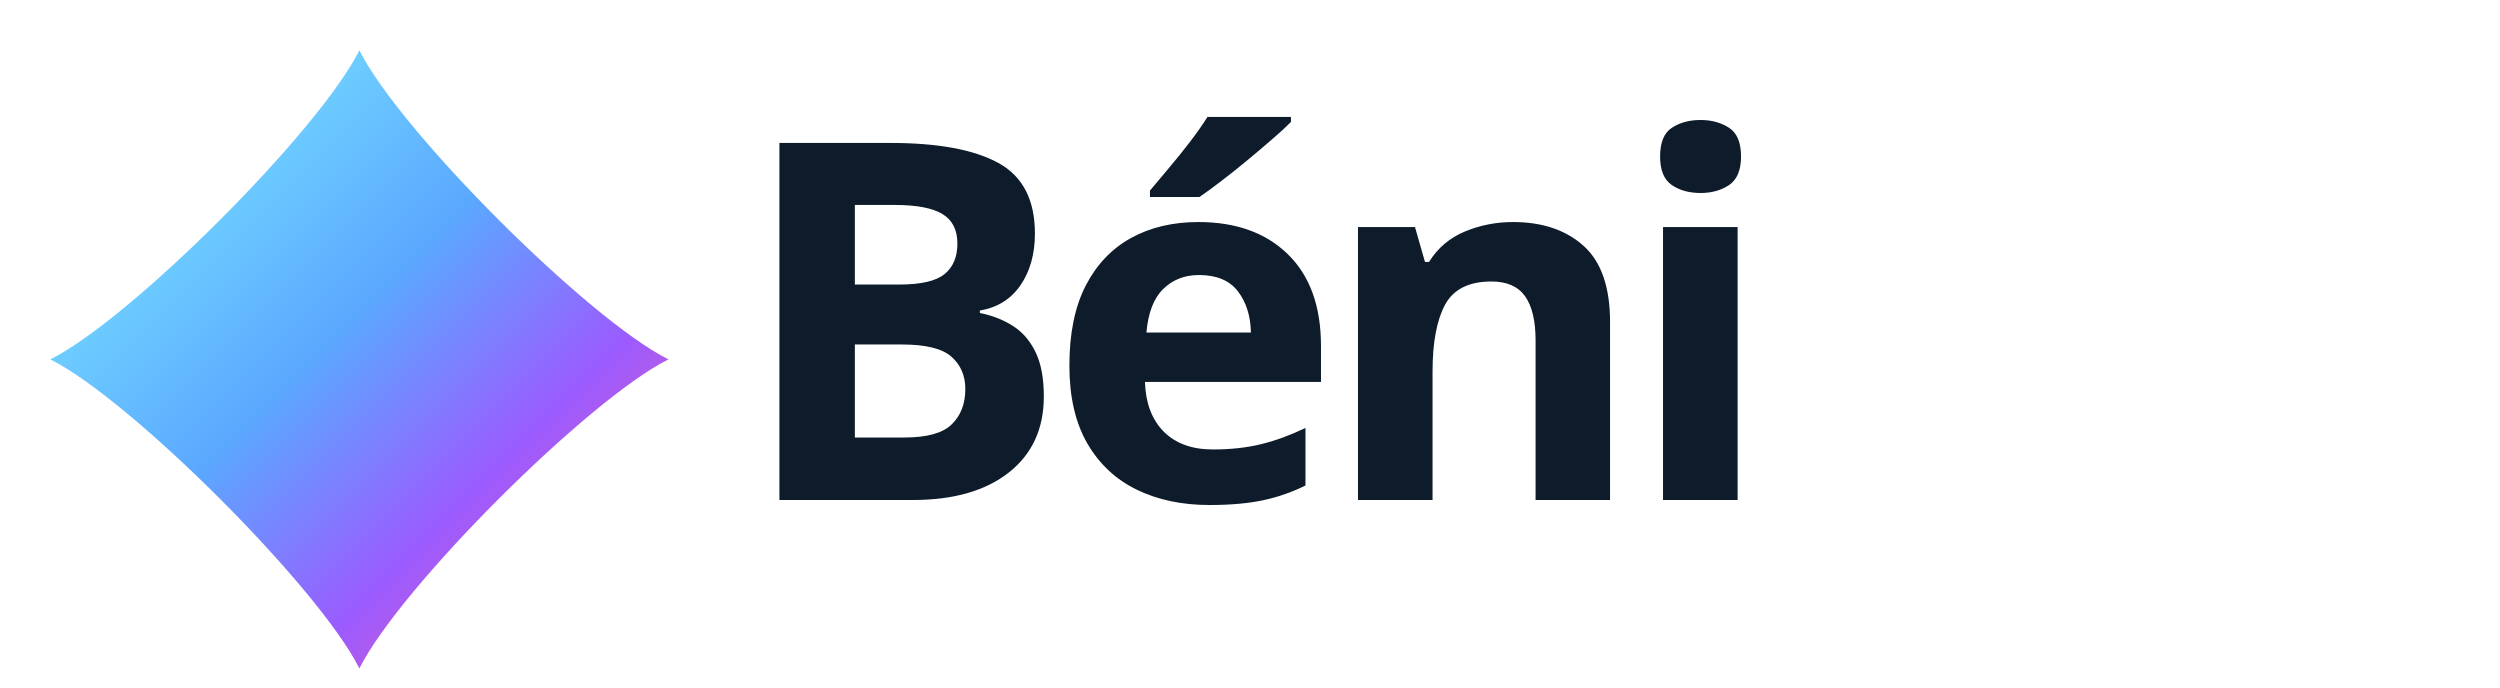
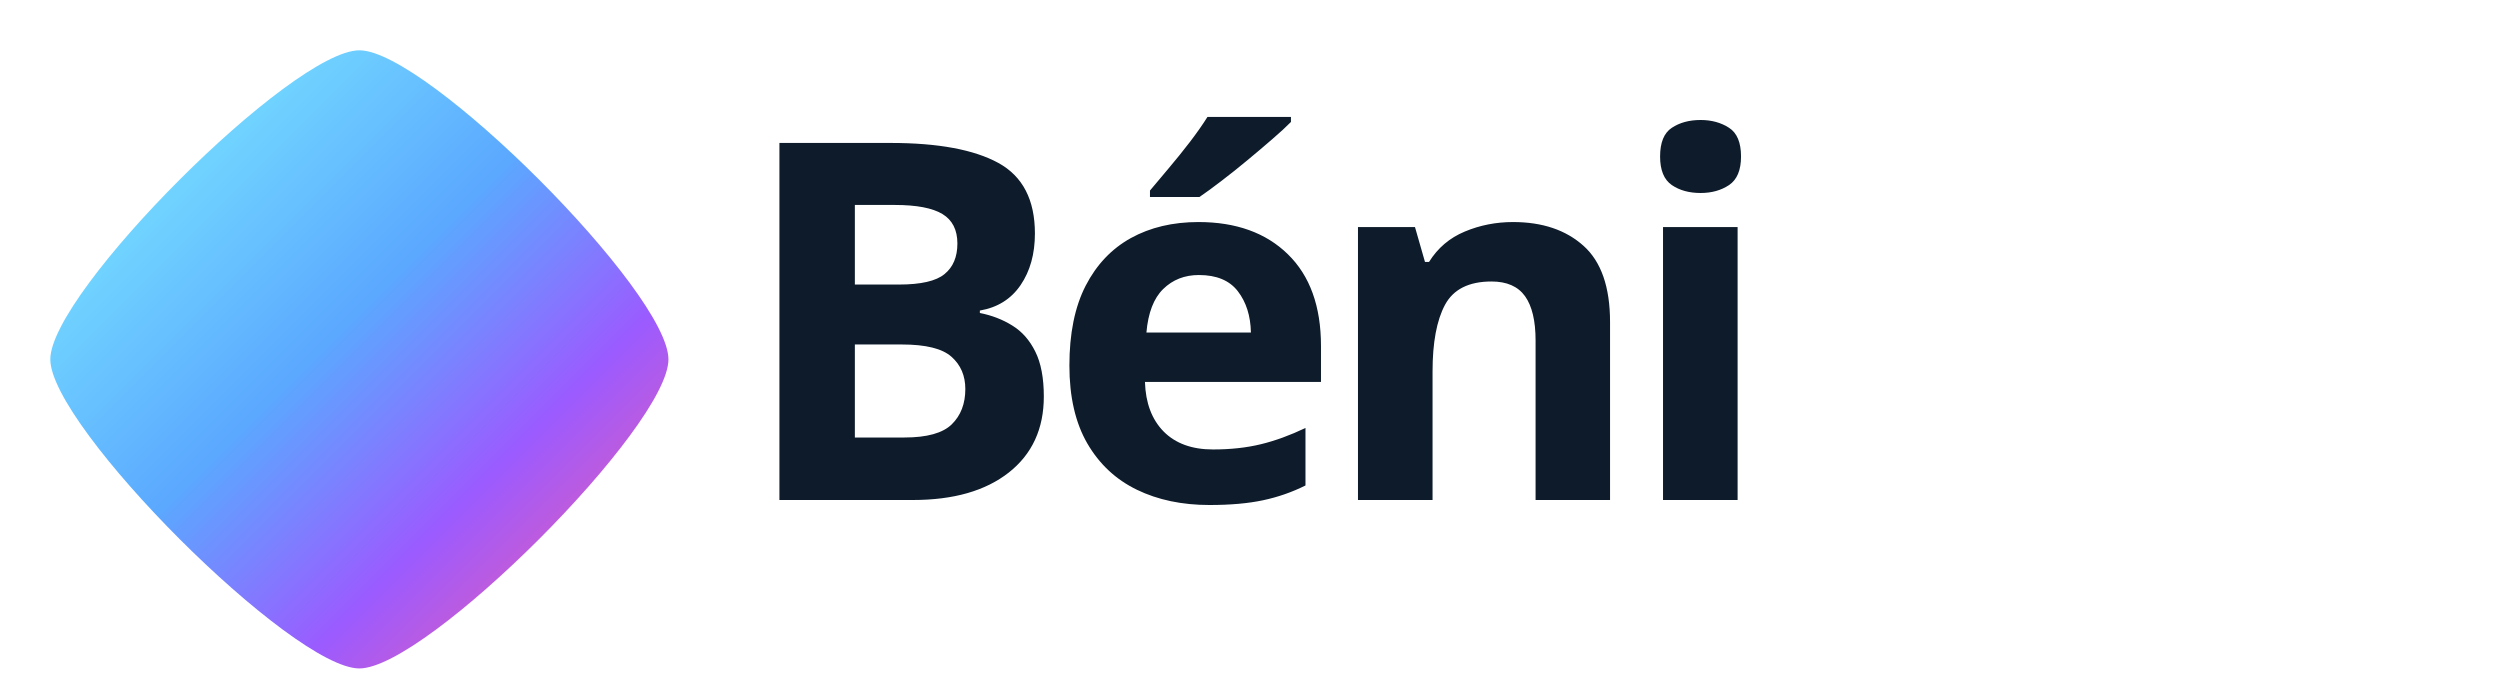
<svg xmlns="http://www.w3.org/2000/svg" viewBox="0 0 320 88">
  <defs>
    <linearGradient id="g" x1="10%" y1="10%" x2="90%" y2="90%">
      <stop offset="0%" stop-color="#7AE7FF" />
      <stop offset="45%" stop-color="#5BA8FF" />
      <stop offset="75%" stop-color="#9B5BFF" />
      <stop offset="100%" stop-color="#E55BB8" />
    </linearGradient>
  </defs>
  <g transform="translate(3,3) scale(0.86)">
-     <path d="M50 4 C56 16 84 44 96 50 C84 56 56 84 50 96 C44 84 16 56 4 50 C16 44 44 16 50 4 Z" fill="url(#g)" />
+     <path d="M50 4 C60 4 96 40 96 50 C96 60 60 96 50 96 C40 96 4 60 4 50 C4 40 40 4 50 4 Z" fill="url(#g)" />
  </g>
  <text x="94" y="64" font-family="Manrope, system-ui, sans-serif" font-weight="800" font-size="64" fill="#0D1B2A" letter-spacing="-3">Béni</text>
</svg>
